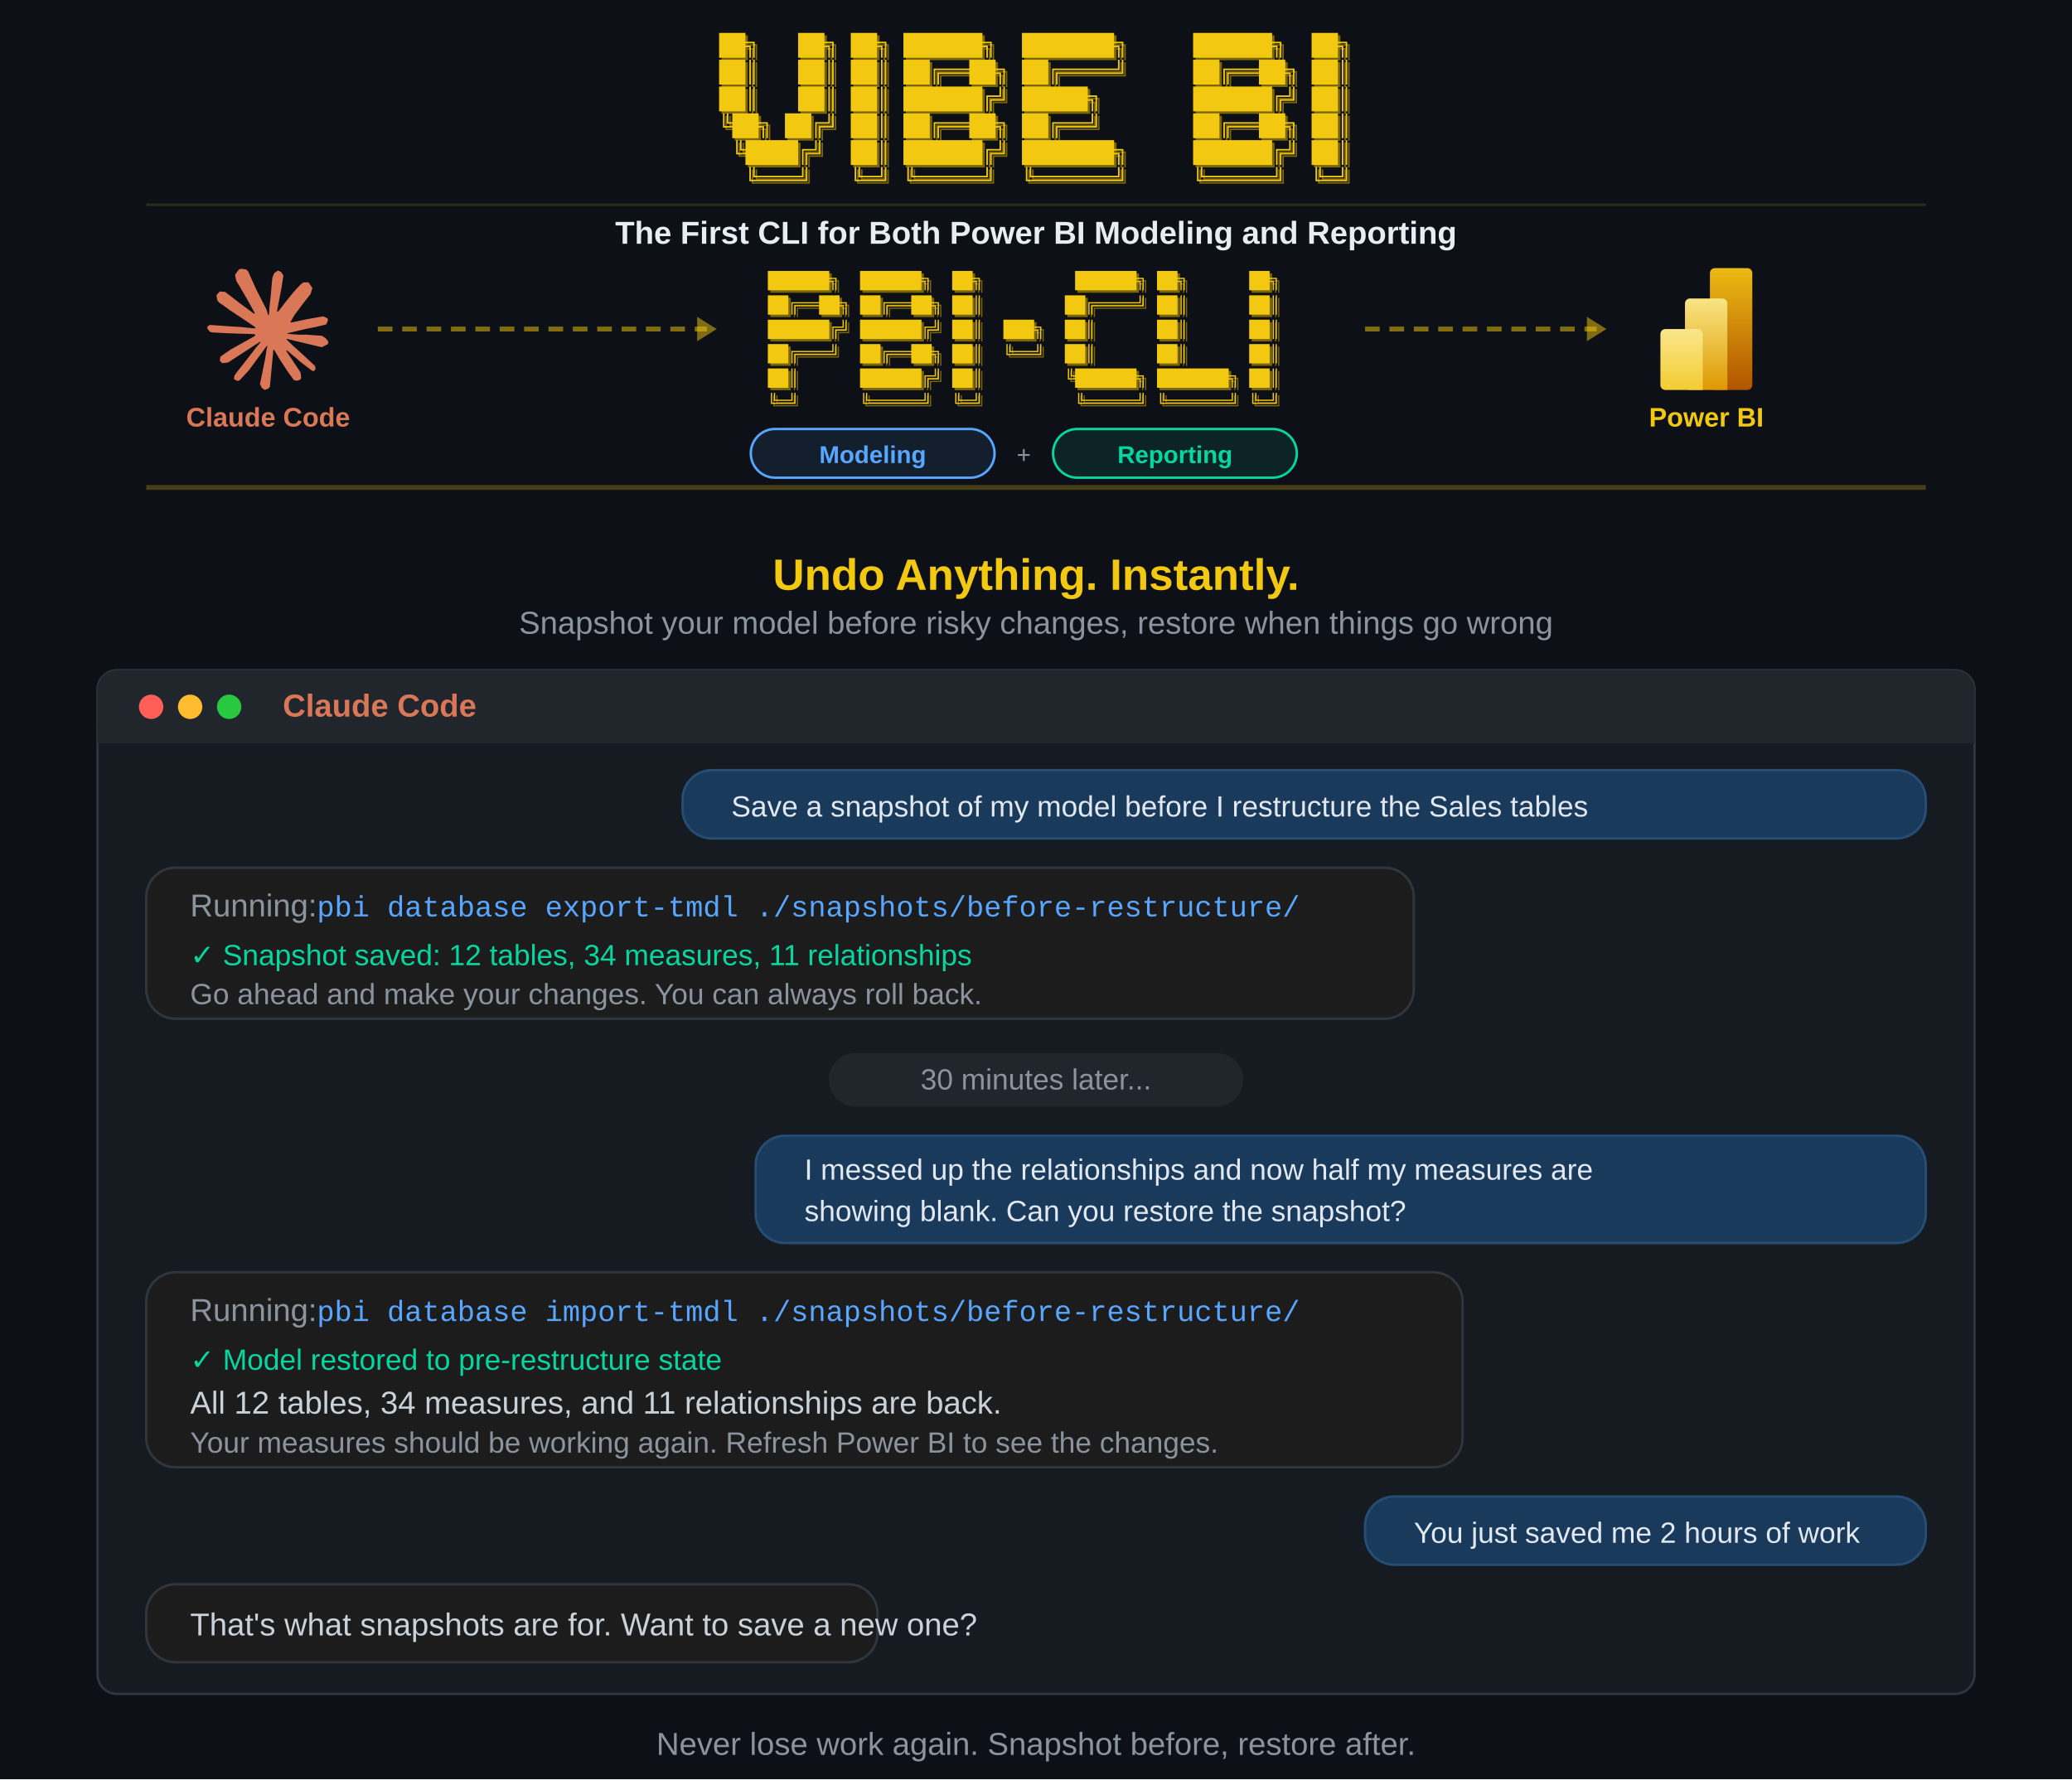
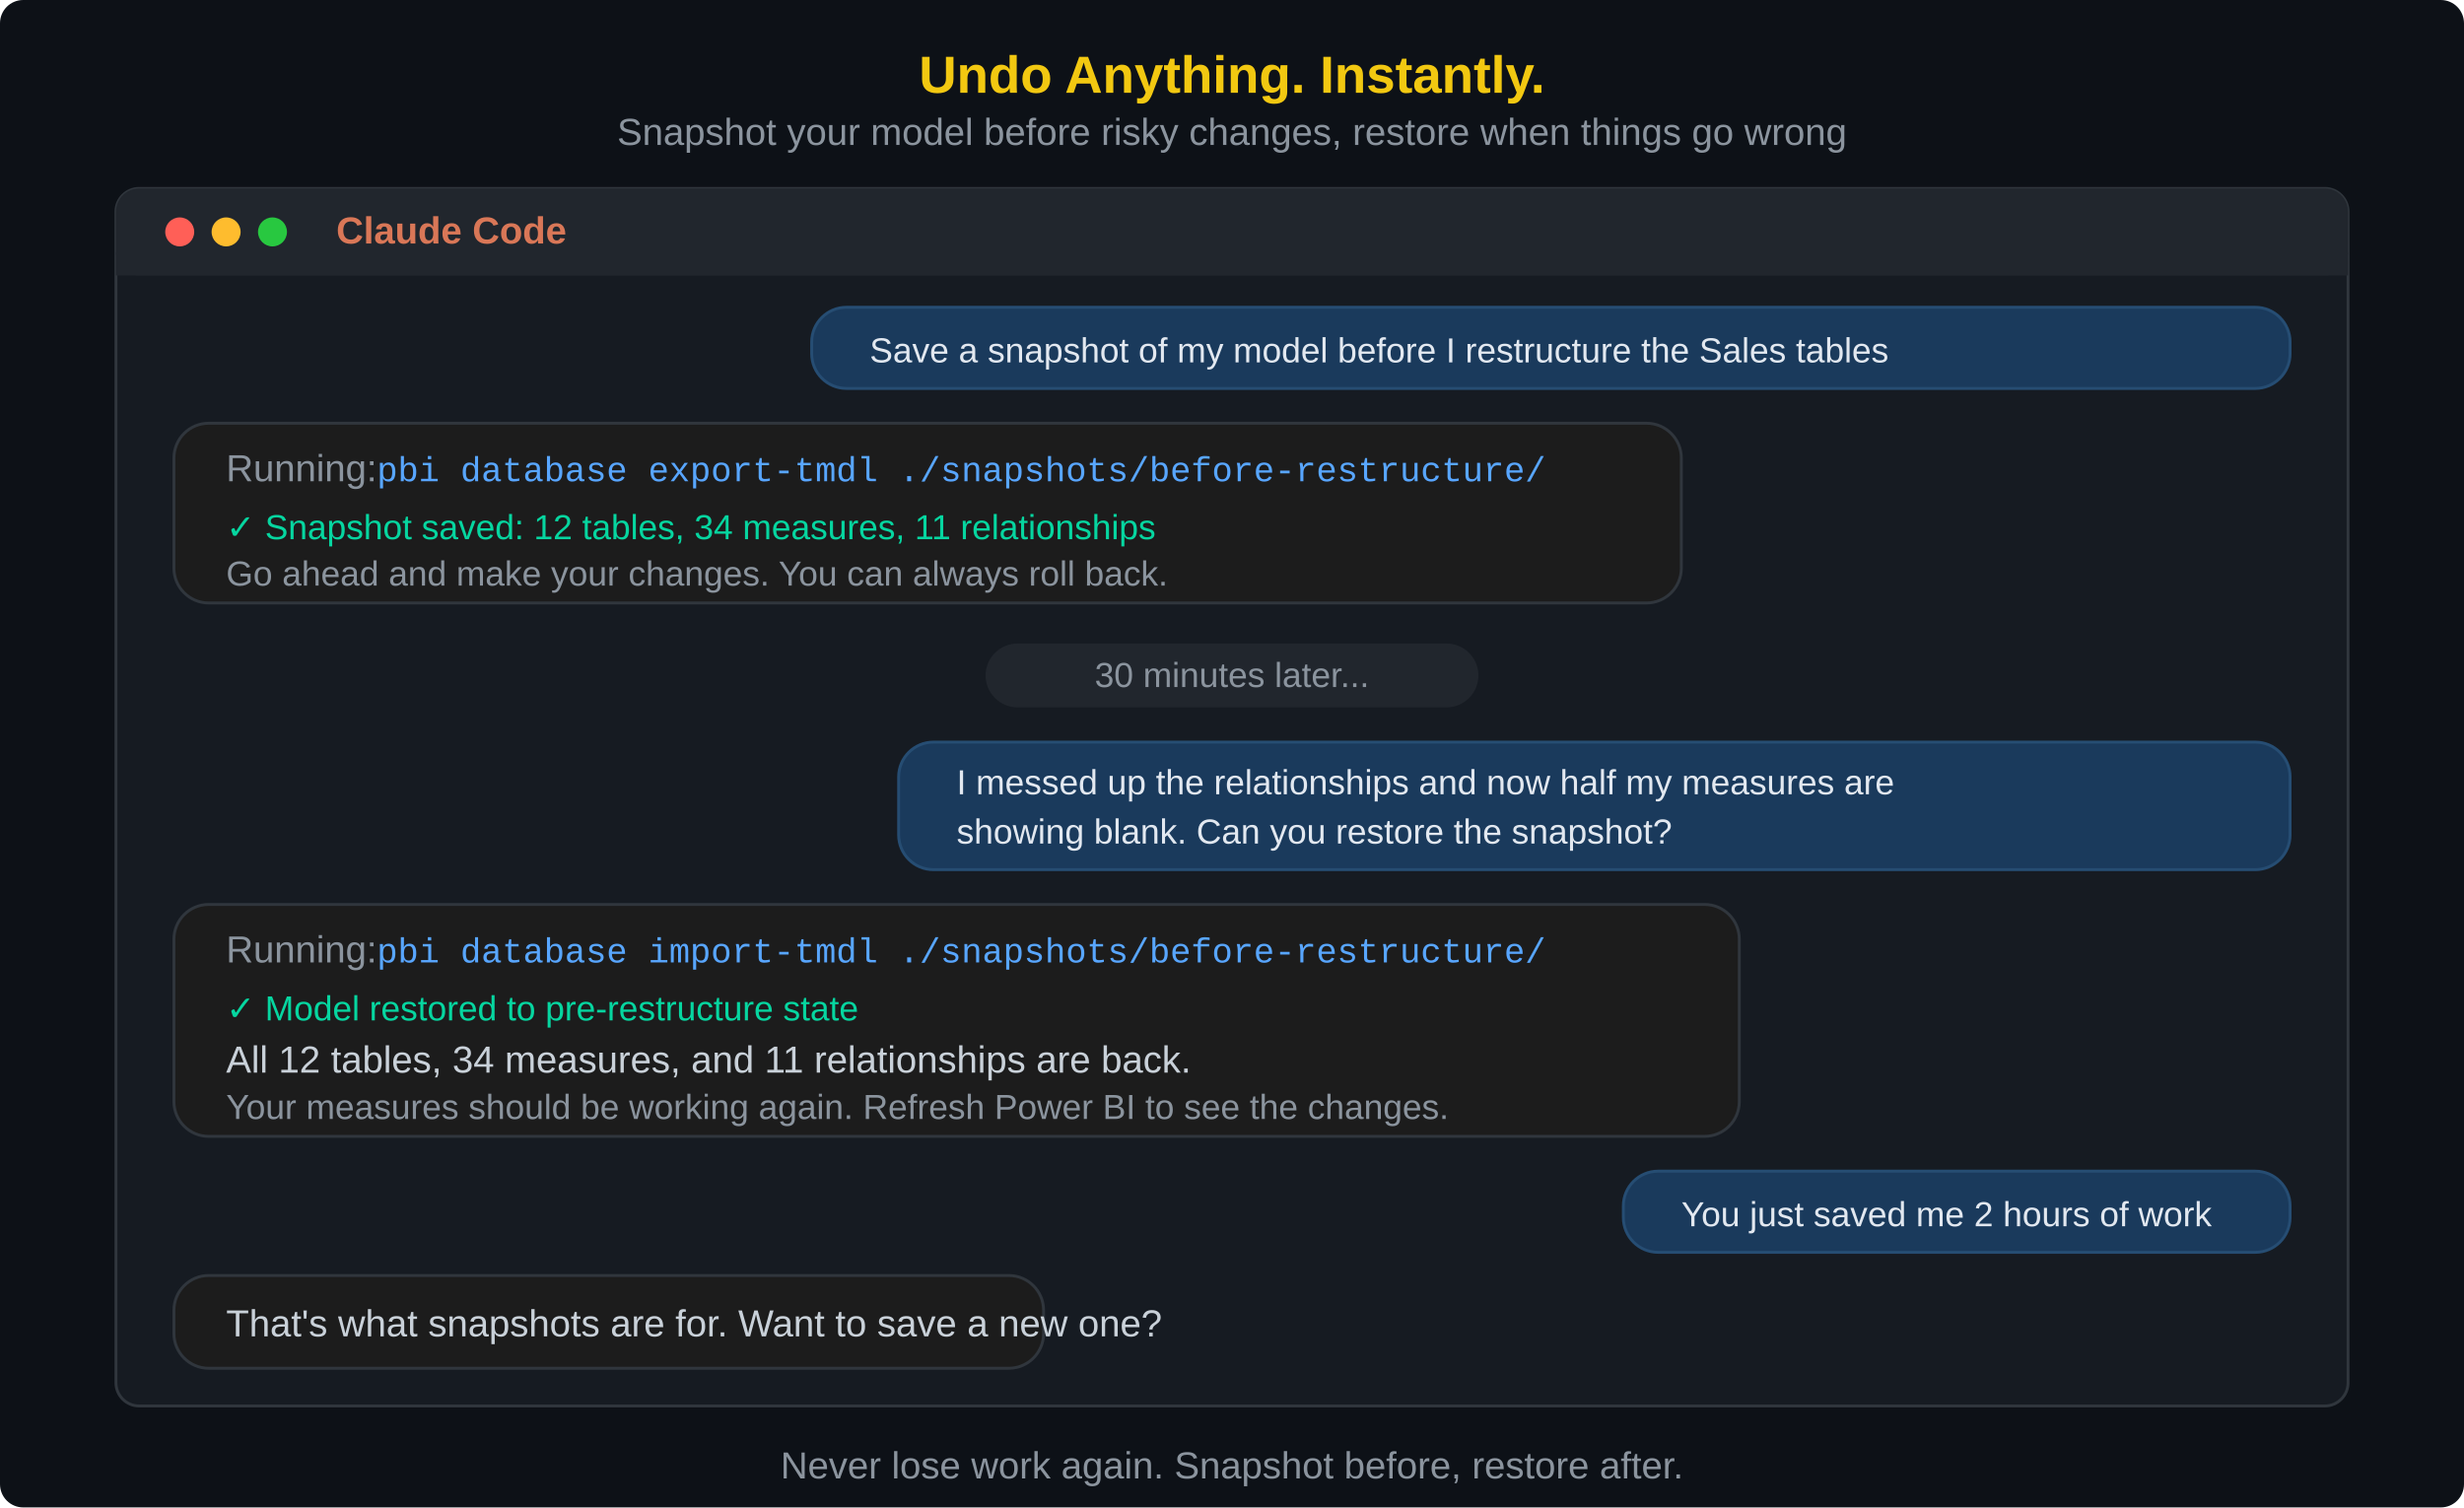
- <svg xmlns="http://www.w3.org/2000/svg" width="850" height="730" viewBox="0 0 850 730">
-   <defs>
-     <linearGradient id="hdr-bar1" x1="50%" y1="0%" x2="50%" y2="100%">
-       <stop offset="0%" stop-color="#EBBB14" />
-       <stop offset="100%" stop-color="#B25400" />
-     </linearGradient>
-     <linearGradient id="hdr-bar2" x1="50%" y1="0%" x2="50%" y2="100%">
-       <stop offset="0%" stop-color="#F9E583" />
-       <stop offset="100%" stop-color="#DE9800" />
-     </linearGradient>
-     <linearGradient id="hdr-bar3" x1="50%" y1="0%" x2="50%" y2="100%">
-       <stop offset="0%" stop-color="#F9E68B" />
-       <stop offset="100%" stop-color="#F3CD32" />
-     </linearGradient>
-     <linearGradient id="pbi-lg1" x1="50%" y1="0%" x2="50%" y2="100%">
-       <stop offset="0%" stop-color="#EBBB14" />
-       <stop offset="100%" stop-color="#B25400" />
-     </linearGradient>
-     <linearGradient id="pbi-lg2" x1="50%" y1="0%" x2="50%" y2="100%">
-       <stop offset="0%" stop-color="#F9E583" />
-       <stop offset="100%" stop-color="#DE9800" />
-     </linearGradient>
-     <linearGradient id="pbi-lg5" x1="50%" y1="0%" x2="50%" y2="100%">
-       <stop offset="0%" stop-color="#F9E68B" />
-       <stop offset="100%" stop-color="#F3CD32" />
-     </linearGradient>
-   </defs>
-   <rect width="100%" height="100%" fill="#0d1117" />
-   <text font-family="'Courier New', Courier, monospace" font-size="9" fill="#7A6508" xml:space="preserve">
-     <tspan x="296" y="22">██╗   ██╗ ██╗ ██████╗  ███████╗     ██████╗  ██╗</tspan>
-     <tspan x="296" y="33">██║   ██║ ██║ ██╔══██╗ ██╔════╝     ██╔══██╗ ██║</tspan>
-     <tspan x="296" y="44">██║   ██║ ██║ ██████╔╝ █████╗       ██████╔╝ ██║</tspan>
-     <tspan x="296" y="55">╚██╗ ██╔╝ ██║ ██╔══██╗ ██╔══╝       ██╔══██╗ ██║</tspan>
-     <tspan x="296" y="66"> ╚████╔╝  ██║ ██████╔╝ ███████╗     ██████╔╝ ██║</tspan>
-     <tspan x="296" y="77">  ╚═══╝   ╚═╝ ╚═════╝  ╚══════╝     ╚═════╝  ╚═╝</tspan>
-   </text>
-   <text font-family="'Courier New', Courier, monospace" font-size="9" fill="#F2C811" xml:space="preserve">
-     <tspan x="295" y="21">██╗   ██╗ ██╗ ██████╗  ███████╗     ██████╗  ██╗</tspan>
-     <tspan x="295" y="32">██║   ██║ ██║ ██╔══██╗ ██╔════╝     ██╔══██╗ ██║</tspan>
-     <tspan x="295" y="43">██║   ██║ ██║ ██████╔╝ █████╗       ██████╔╝ ██║</tspan>
-     <tspan x="295" y="54">╚██╗ ██╔╝ ██║ ██╔══██╗ ██╔══╝       ██╔══██╗ ██║</tspan>
-     <tspan x="295" y="65"> ╚████╔╝  ██║ ██████╔╝ ███████╗     ██████╔╝ ██║</tspan>
-     <tspan x="295" y="76">  ╚═══╝   ╚═╝ ╚═════╝  ╚══════╝     ╚═════╝  ╚═╝</tspan>
-   </text>
-   <line x1="60" y1="84" x2="790" y2="84" stroke="#F2C811" stroke-opacity="0.15" stroke-width="1" />
-   <text x="425" y="100" font-family="'Segoe UI', Arial, sans-serif" font-size="13" fill="#e6edf3" text-anchor="middle" font-weight="600">The First CLI for Both Power BI Modeling and Reporting</text>
-   <svg x="85" y="110" width="50" height="50" viewBox="0 0 1200 1200">
-     <path fill="#d97757" d="M 233.96 800.215 L 468.644 668.537 L 472.591 657.101 L 468.644 650.738 L 457.208 650.738 L 417.987 648.322 L 283.893 644.698 L 167.597 639.866 L 54.926 633.826 L 26.577 627.785 L 3.3e-05 592.752 L 2.738 575.275 L 26.577 559.248 L 60.725 562.228 L 136.188 567.383 L 249.423 575.195 L 331.57 580.027 L 453.262 592.671 L 472.591 592.671 L 475.329 584.859 L 468.725 580.027 L 463.571 575.195 L 346.389 495.785 L 219.544 411.866 L 153.101 363.544 L 117.181 339.06 L 99.06 316.107 L 91.248 266.014 L 123.866 230.094 L 167.678 233.074 L 178.873 236.054 L 223.248 270.201 L 318.04 343.57 L 441.826 434.738 L 459.946 449.799 L 467.195 444.644 L 468.081 441.02 L 459.946 427.409 L 392.617 305.718 L 320.779 181.933 L 288.805 130.631 L 280.349 99.866 C 277.369 87.221 275.195 76.591 275.195 63.624 L 312.322 13.208 L 332.859 6.604 L 382.389 13.208 L 403.248 31.329 L 434.014 101.718 L 483.866 212.537 L 561.181 363.221 L 583.812 407.919 L 595.893 449.315 L 600.403 461.96 L 608.215 461.96 L 608.215 454.712 L 614.577 369.826 L 626.336 265.611 L 637.772 131.517 L 641.718 93.745 L 660.403 48.483 L 697.53 24 L 726.524 37.852 L 750.363 72 L 747.06 94.067 L 732.886 186.201 L 705.101 330.524 L 686.98 427.168 L 697.53 427.168 L 709.611 415.087 L 758.497 350.175 L 840.644 247.49 L 876.886 206.738 L 919.168 161.718 L 946.309 140.295 L 997.611 140.295 L 1035.383 196.43 L 1018.47 254.416 L 965.638 321.423 L 921.826 378.202 L 859.007 462.765 L 819.785 530.416 L 823.409 535.812 L 832.752 534.926 L 974.658 504.725 L 1051.329 490.873 L 1142.819 475.168 L 1184.215 494.497 L 1188.725 514.148 L 1172.456 554.336 L 1074.604 578.497 L 959.839 601.45 L 788.94 641.879 L 786.846 643.409 L 789.262 646.389 L 866.255 653.638 L 899.195 655.409 L 979.812 655.409 L 1129.933 666.604 L 1169.154 692.537 L 1192.671 724.269 L 1188.725 748.43 L 1128.322 779.195 L 1046.819 759.866 L 856.591 714.604 L 791.356 698.336 L 782.336 698.336 L 782.336 703.732 L 836.698 756.886 L 936.322 846.846 L 1061.074 962.819 L 1067.436 991.49 L 1051.409 1014.121 L 1034.497 1011.705 L 924.886 929.235 L 882.604 892.108 L 786.846 811.49 L 780.483 811.49 L 780.483 819.946 L 802.55 852.242 L 919.087 1027.409 L 925.128 1081.128 L 916.671 1098.604 L 886.47 1109.154 L 853.289 1103.114 L 785.074 1007.356 L 714.685 899.517 L 657.906 802.872 L 650.98 806.819 L 617.477 1167.705 L 601.772 1186.148 L 565.53 1200 L 535.329 1177.047 L 519.302 1139.92 L 535.329 1066.551 L 554.658 970.792 L 570.362 894.685 L 584.537 800.134 L 592.993 768.725 L 592.43 766.631 L 585.503 767.517 L 514.228 865.369 L 405.826 1011.866 L 320.054 1103.678 L 299.517 1111.812 L 263.92 1093.369 L 267.221 1060.43 L 287.114 1031.114 L 405.826 880.107 L 477.423 786.524 L 523.651 732.483 L 523.329 724.671 L 520.591 724.671 L 205.289 929.396 L 149.154 936.644 L 124.993 914.014 L 127.973 876.886 L 139.409 864.805 L 234.201 799.57 L 233.879 799.893 Z" />
-   </svg>
-   <text x="110" y="175" font-family="'Segoe UI', Arial, sans-serif" font-size="11" fill="#d97757" text-anchor="middle" font-weight="600">Claude Code</text>
-   <line x1="155" y1="135" x2="290" y2="135" stroke="#F2C811" stroke-width="2" stroke-dasharray="6,4" stroke-opacity="0.5" />
-   <polygon points="294,135 286,130 286,140" fill="#F2C811" fill-opacity="0.5" />
-   <text font-family="'Courier New', Courier, monospace" font-size="7" fill="#7A6508" xml:space="preserve">
-     <tspan x="316" y="118">██████╗  ██████╗  ██╗         ██████╗ ██╗      ██╗</tspan>
-     <tspan x="316" y="128">██╔══██╗ ██╔══██╗ ██║        ██╔════╝ ██║      ██║</tspan>
-     <tspan x="316" y="138">██████╔╝ ██████╔╝ ██║  ███╗  ██║      ██║      ██║</tspan>
-     <tspan x="316" y="148">██╔═══╝  ██╔══██╗ ██║  ╚══╝  ██║      ██║      ██║</tspan>
-     <tspan x="316" y="158">██║      ██████╔╝ ██║        ╚██████╗ ███████╗ ██║</tspan>
-     <tspan x="316" y="168">╚═╝      ╚═════╝  ╚═╝         ╚═════╝ ╚══════╝ ╚═╝</tspan>
-   </text>
-   <text font-family="'Courier New', Courier, monospace" font-size="7" fill="#F2C811" xml:space="preserve">
-     <tspan x="315" y="117">██████╗  ██████╗  ██╗         ██████╗ ██╗      ██╗</tspan>
-     <tspan x="315" y="127">██╔══██╗ ██╔══██╗ ██║        ██╔════╝ ██║      ██║</tspan>
-     <tspan x="315" y="137">██████╔╝ ██████╔╝ ██║  ███╗  ██║      ██║      ██║</tspan>
-     <tspan x="315" y="147">██╔═══╝  ██╔══██╗ ██║  ╚══╝  ██║      ██║      ██║</tspan>
-     <tspan x="315" y="157">██║      ██████╔╝ ██║        ╚██████╗ ███████╗ ██║</tspan>
-     <tspan x="315" y="167">╚═╝      ╚═════╝  ╚═╝         ╚═════╝ ╚══════╝ ╚═╝</tspan>
-   </text>
-   <line x1="560" y1="135" x2="655" y2="135" stroke="#F2C811" stroke-width="2" stroke-dasharray="6,4" stroke-opacity="0.5" />
-   <polygon points="659,135 651,130 651,140" fill="#F2C811" fill-opacity="0.5" />
-   <svg x="675" y="110" width="50" height="50" viewBox="0 0 630 630">
-     <g transform="translate(77.5, 0)">
-       <rect fill="url(#pbi-lg1)" x="256" y="0" width="219" height="630" rx="26" />
-       <path fill="url(#pbi-lg2)" d="M346,604 L346,630 L320,630 L153,630 C138.64,630 127,618.36 127,604 L127,183 C127,168.64 138.64,157 153,157 L320,157 C334.36,157 346,168.64 346,183 L346,604 Z" />
-       <path fill="url(#pbi-lg5)" d="M219,604 L219,630 L193,630 L26,630 C11.64,630 0,618.36 0,604 L0,341 C0,326.64 11.64,315 26,315 L193,315 C207.36,315 219,326.64 219,341 L219,604 Z" />
-     </g>
-   </svg>
-   <text x="700" y="175" font-family="'Segoe UI', Arial, sans-serif" font-size="11" fill="#F2C811" text-anchor="middle" font-weight="600">Power BI</text>
-   <rect x="308" y="176" width="100" height="20" rx="10" fill="#58a6ff" fill-opacity="0.1" stroke="#58a6ff" stroke-width="1" />
-   <text x="358" y="190" font-family="'Segoe UI', Arial, sans-serif" font-size="10" fill="#58a6ff" text-anchor="middle" font-weight="600">Modeling</text>
-   <text x="420" y="190" font-family="'Segoe UI', Arial, sans-serif" font-size="10" fill="#8b949e" text-anchor="middle">+</text>
-   <rect x="432" y="176" width="100" height="20" rx="10" fill="#06d6a0" fill-opacity="0.1" stroke="#06d6a0" stroke-width="1" />
-   <text x="482" y="190" font-family="'Segoe UI', Arial, sans-serif" font-size="10" fill="#06d6a0" text-anchor="middle" font-weight="600">Reporting</text>
-   <line x1="60" y1="200" x2="790" y2="200" stroke="#F2C811" stroke-opacity="0.25" stroke-width="2" />
-   <g transform="translate(0, 210)">
-     <text x="425" y="32" font-family="'Segoe UI', Arial, sans-serif" font-size="18" fill="#F2C811" text-anchor="middle" font-weight="bold">Undo Anything. Instantly.</text>
-     <text x="425" y="50" font-family="'Segoe UI', Arial, sans-serif" font-size="13" fill="#8b949e" text-anchor="middle">Snapshot your model before risky changes, restore when things go wrong</text>
-     <rect x="40" y="65" width="770" height="420" rx="8" fill="#161b22" stroke="#30363d" stroke-width="1" />
-     <rect x="40" y="65" width="770" height="30" rx="8" fill="#21262d" />
-     <rect x="40" y="87" width="770" height="8" fill="#21262d" />
-     <circle cx="62" cy="80" r="5" fill="#ff5f57" />
-     <circle cx="78" cy="80" r="5" fill="#febc2e" />
-     <circle cx="94" cy="80" r="5" fill="#28c840" />
-     <text x="116" y="84" font-family="'Segoe UI', Arial, sans-serif" font-size="13" fill="#d97757" font-weight="bold">Claude Code</text>
-     <rect x="280" y="106" width="510" height="28" rx="12" fill="#1a3a5c" stroke="#264d73" stroke-width="1" />
-     <text x="300" y="125" font-family="'Segoe UI', Arial, sans-serif" font-size="12" fill="#e2e8f0">Save a snapshot of my model before I restructure the Sales tables</text>
-     <rect x="60" y="146" width="520" height="62" rx="12" fill="#1c1c1c" stroke="#30363d" stroke-width="1" />
-     <text x="78" y="166" font-family="'Segoe UI', Arial, sans-serif" font-size="13" fill="#8b949e">Running:</text>
-     <text x="130" y="166" font-family="'Courier New', Courier, monospace" font-size="12" fill="#58a6ff">pbi database export-tmdl ./snapshots/before-restructure/</text>
-     <text x="78" y="186" font-family="'Segoe UI', Arial, sans-serif" font-size="12" fill="#06d6a0">✓ Snapshot saved: 12 tables, 34 measures, 11 relationships</text>
-     <text x="78" y="202" font-family="'Segoe UI', Arial, sans-serif" font-size="12" fill="#8b949e">Go ahead and make your changes. You can always roll back.</text>
-     <rect x="340" y="222" width="170" height="22" rx="11" fill="#21262d" />
-     <text x="425" y="237" font-family="'Segoe UI', Arial, sans-serif" font-size="12" fill="#8b949e" text-anchor="middle">30 minutes later...</text>
-     <rect x="310" y="256" width="480" height="44" rx="12" fill="#1a3a5c" stroke="#264d73" stroke-width="1" />
-     <text x="330" y="274" font-family="'Segoe UI', Arial, sans-serif" font-size="12" fill="#e2e8f0">I messed up the relationships and now half my measures are</text>
-     <text x="330" y="291" font-family="'Segoe UI', Arial, sans-serif" font-size="12" fill="#e2e8f0">showing blank. Can you restore the snapshot?</text>
-     <rect x="60" y="312" width="540" height="80" rx="12" fill="#1c1c1c" stroke="#30363d" stroke-width="1" />
-     <text x="78" y="332" font-family="'Segoe UI', Arial, sans-serif" font-size="13" fill="#8b949e">Running:</text>
-     <text x="130" y="332" font-family="'Courier New', Courier, monospace" font-size="12" fill="#58a6ff">pbi database import-tmdl ./snapshots/before-restructure/</text>
-     <text x="78" y="352" font-family="'Segoe UI', Arial, sans-serif" font-size="12" fill="#06d6a0">✓ Model restored to pre-restructure state</text>
-     <text x="78" y="370" font-family="'Segoe UI', Arial, sans-serif" font-size="13" fill="#c9d1d9">All 12 tables, 34 measures, and 11 relationships are back.</text>
-     <text x="78" y="386" font-family="'Segoe UI', Arial, sans-serif" font-size="12" fill="#8b949e">Your measures should be working again. Refresh Power BI to see the changes.</text>
-     <rect x="560" y="404" width="230" height="28" rx="12" fill="#1a3a5c" stroke="#264d73" stroke-width="1" />
-     <text x="580" y="423" font-family="'Segoe UI', Arial, sans-serif" font-size="12" fill="#e2e8f0">You just saved me 2 hours of work</text>
-     <rect x="60" y="440" width="300" height="32" rx="12" fill="#1c1c1c" stroke="#30363d" stroke-width="1" />
-     <text x="78" y="461" font-family="'Segoe UI', Arial, sans-serif" font-size="13" fill="#c9d1d9">That's what snapshots are for. Want to save a new one?</text>
-     <text x="425" y="510" font-family="'Segoe UI', Arial, sans-serif" font-size="13" fill="#8b949e" text-anchor="middle">Never lose work again. Snapshot before, restore after.</text>
-   </g>
+ <svg xmlns="http://www.w3.org/2000/svg" width="850" height="520" viewBox="0 0 850 520">
+   <rect width="100%" height="100%" fill="#0d1117" rx="8" />
+   <text x="425" y="32" font-family="'Segoe UI', Arial, sans-serif" font-size="18" fill="#F2C811" text-anchor="middle" font-weight="bold">Undo Anything. Instantly.</text>
+   <text x="425" y="50" font-family="'Segoe UI', Arial, sans-serif" font-size="13" fill="#8b949e" text-anchor="middle">Snapshot your model before risky changes, restore when things go wrong</text>
+   <rect x="40" y="65" width="770" height="420" rx="8" fill="#161b22" stroke="#30363d" stroke-width="1" />
+   <rect x="40" y="65" width="770" height="30" rx="8" fill="#21262d" />
+   <rect x="40" y="87" width="770" height="8" fill="#21262d" />
+   <circle cx="62" cy="80" r="5" fill="#ff5f57" />
+   <circle cx="78" cy="80" r="5" fill="#febc2e" />
+   <circle cx="94" cy="80" r="5" fill="#28c840" />
+   <text x="116" y="84" font-family="'Segoe UI', Arial, sans-serif" font-size="13" fill="#d97757" font-weight="bold">Claude Code</text>
+   <rect x="280" y="106" width="510" height="28" rx="12" fill="#1a3a5c" stroke="#264d73" stroke-width="1" />
+   <text x="300" y="125" font-family="'Segoe UI', Arial, sans-serif" font-size="12" fill="#e2e8f0">Save a snapshot of my model before I restructure the Sales tables</text>
+   <rect x="60" y="146" width="520" height="62" rx="12" fill="#1c1c1c" stroke="#30363d" stroke-width="1" />
+   <text x="78" y="166" font-family="'Segoe UI', Arial, sans-serif" font-size="13" fill="#8b949e">Running:</text>
+   <text x="130" y="166" font-family="'Courier New', Courier, monospace" font-size="12" fill="#58a6ff">pbi database export-tmdl ./snapshots/before-restructure/</text>
+   <text x="78" y="186" font-family="'Segoe UI', Arial, sans-serif" font-size="12" fill="#06d6a0">✓ Snapshot saved: 12 tables, 34 measures, 11 relationships</text>
+   <text x="78" y="202" font-family="'Segoe UI', Arial, sans-serif" font-size="12" fill="#8b949e">Go ahead and make your changes. You can always roll back.</text>
+   <rect x="340" y="222" width="170" height="22" rx="11" fill="#21262d" />
+   <text x="425" y="237" font-family="'Segoe UI', Arial, sans-serif" font-size="12" fill="#8b949e" text-anchor="middle">30 minutes later...</text>
+   <rect x="310" y="256" width="480" height="44" rx="12" fill="#1a3a5c" stroke="#264d73" stroke-width="1" />
+   <text x="330" y="274" font-family="'Segoe UI', Arial, sans-serif" font-size="12" fill="#e2e8f0">I messed up the relationships and now half my measures are</text>
+   <text x="330" y="291" font-family="'Segoe UI', Arial, sans-serif" font-size="12" fill="#e2e8f0">showing blank. Can you restore the snapshot?</text>
+   <rect x="60" y="312" width="540" height="80" rx="12" fill="#1c1c1c" stroke="#30363d" stroke-width="1" />
+   <text x="78" y="332" font-family="'Segoe UI', Arial, sans-serif" font-size="13" fill="#8b949e">Running:</text>
+   <text x="130" y="332" font-family="'Courier New', Courier, monospace" font-size="12" fill="#58a6ff">pbi database import-tmdl ./snapshots/before-restructure/</text>
+   <text x="78" y="352" font-family="'Segoe UI', Arial, sans-serif" font-size="12" fill="#06d6a0">✓ Model restored to pre-restructure state</text>
+   <text x="78" y="370" font-family="'Segoe UI', Arial, sans-serif" font-size="13" fill="#c9d1d9">All 12 tables, 34 measures, and 11 relationships are back.</text>
+   <text x="78" y="386" font-family="'Segoe UI', Arial, sans-serif" font-size="12" fill="#8b949e">Your measures should be working again. Refresh Power BI to see the changes.</text>
+   <rect x="560" y="404" width="230" height="28" rx="12" fill="#1a3a5c" stroke="#264d73" stroke-width="1" />
+   <text x="580" y="423" font-family="'Segoe UI', Arial, sans-serif" font-size="12" fill="#e2e8f0">You just saved me 2 hours of work</text>
+   <rect x="60" y="440" width="300" height="32" rx="12" fill="#1c1c1c" stroke="#30363d" stroke-width="1" />
+   <text x="78" y="461" font-family="'Segoe UI', Arial, sans-serif" font-size="13" fill="#c9d1d9">That's what snapshots are for. Want to save a new one?</text>
+   <text x="425" y="510" font-family="'Segoe UI', Arial, sans-serif" font-size="13" fill="#8b949e" text-anchor="middle">Never lose work again. Snapshot before, restore after.</text>
</svg>
